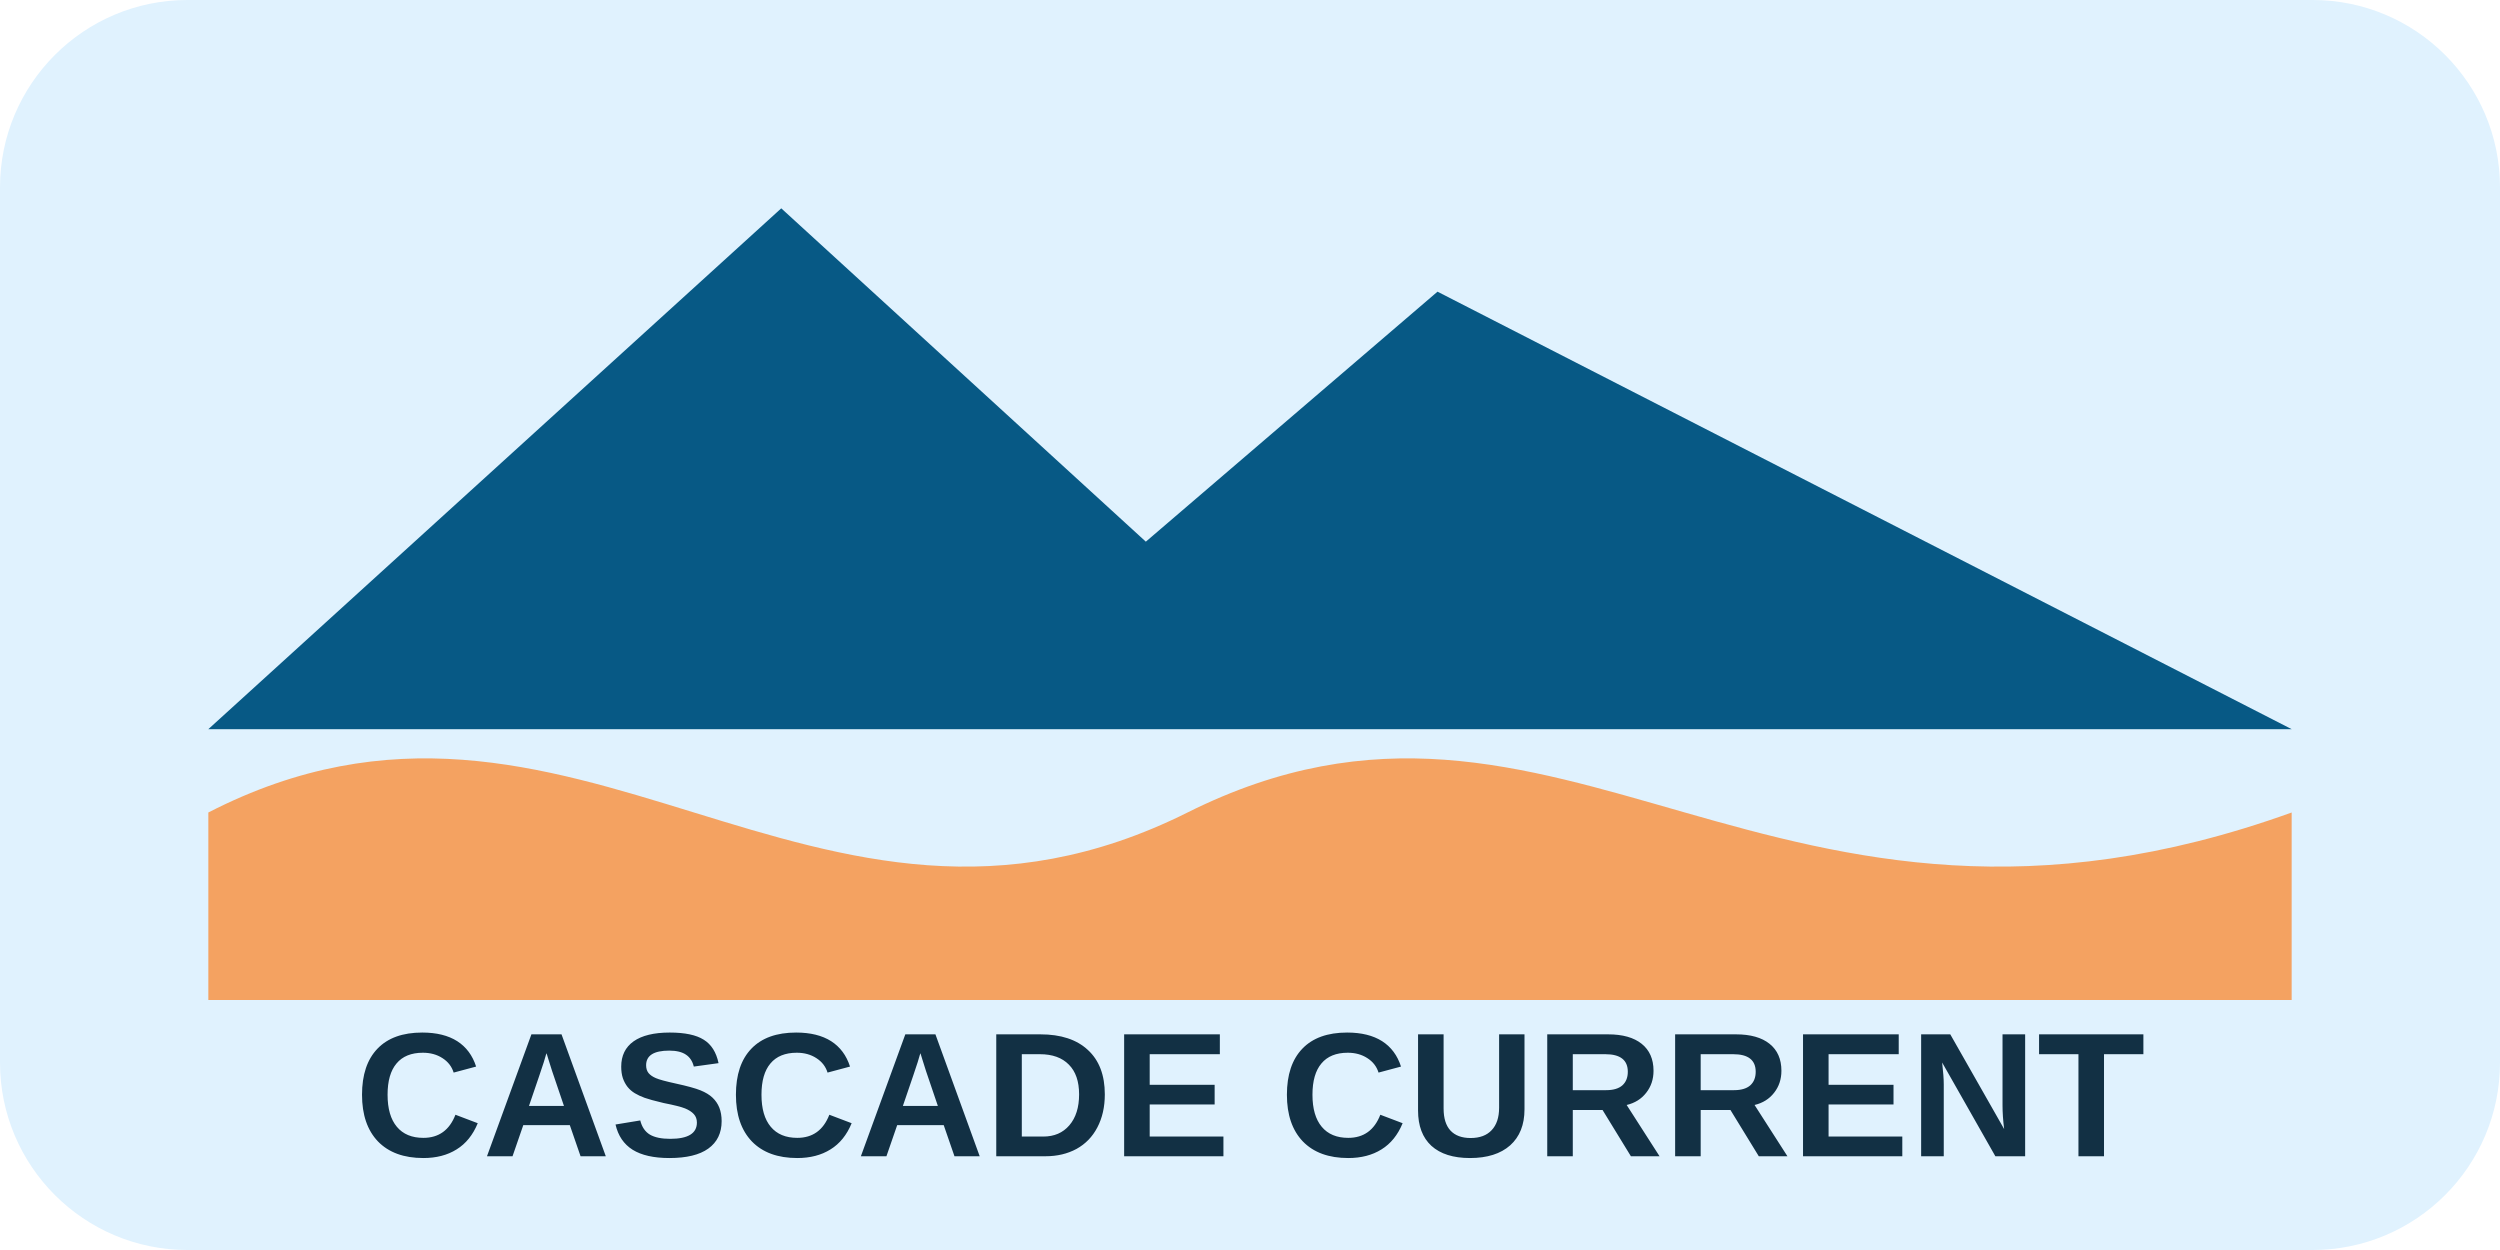
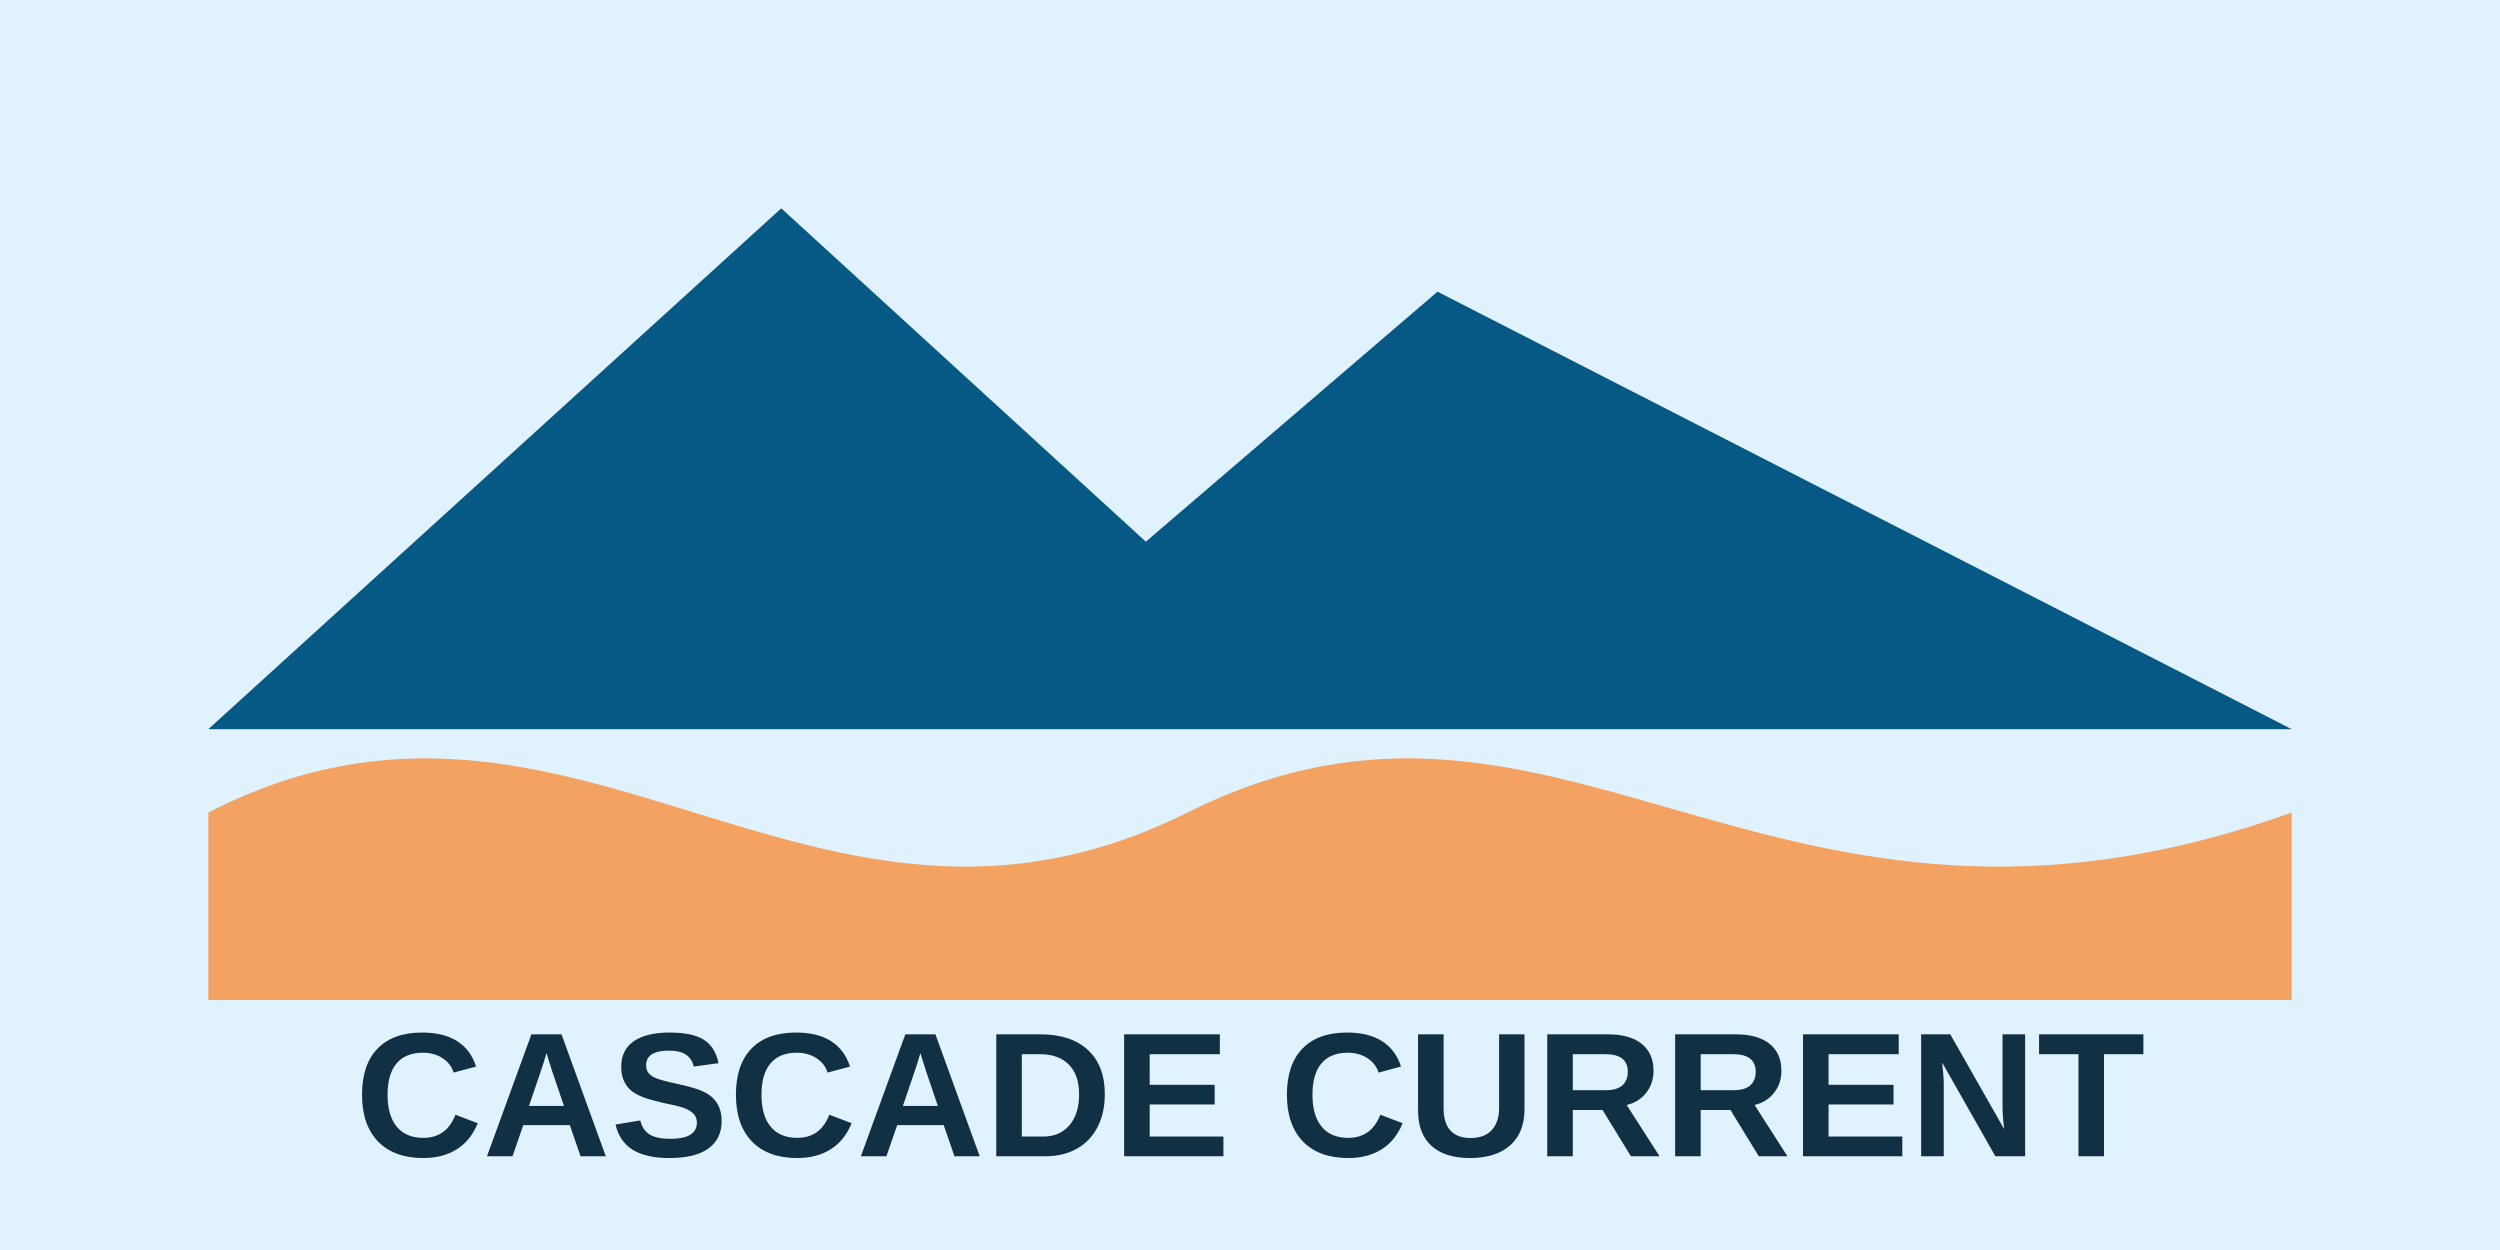
<svg xmlns="http://www.w3.org/2000/svg" viewBox="0 0 240 120" role="img" aria-labelledby="title desc">
-   <rect width="240" height="120" rx="18" fill="#e0f2fe" />
+   <rect width="240" height="120" fill="#e0f2fe" />
  <path d="M20 70 75 20l35 32 28-24 82 42H20Z" fill="#075985" />
  <path d="M20 78c35-18 58 18 94 0s56 18 106 0v18H20Z" fill="#f4a261" />
  <text x="120" y="111" text-anchor="middle" font-family="Arial" font-size="17" font-weight="700" fill="#123044">CASCADE CURRENT</text>
</svg>
